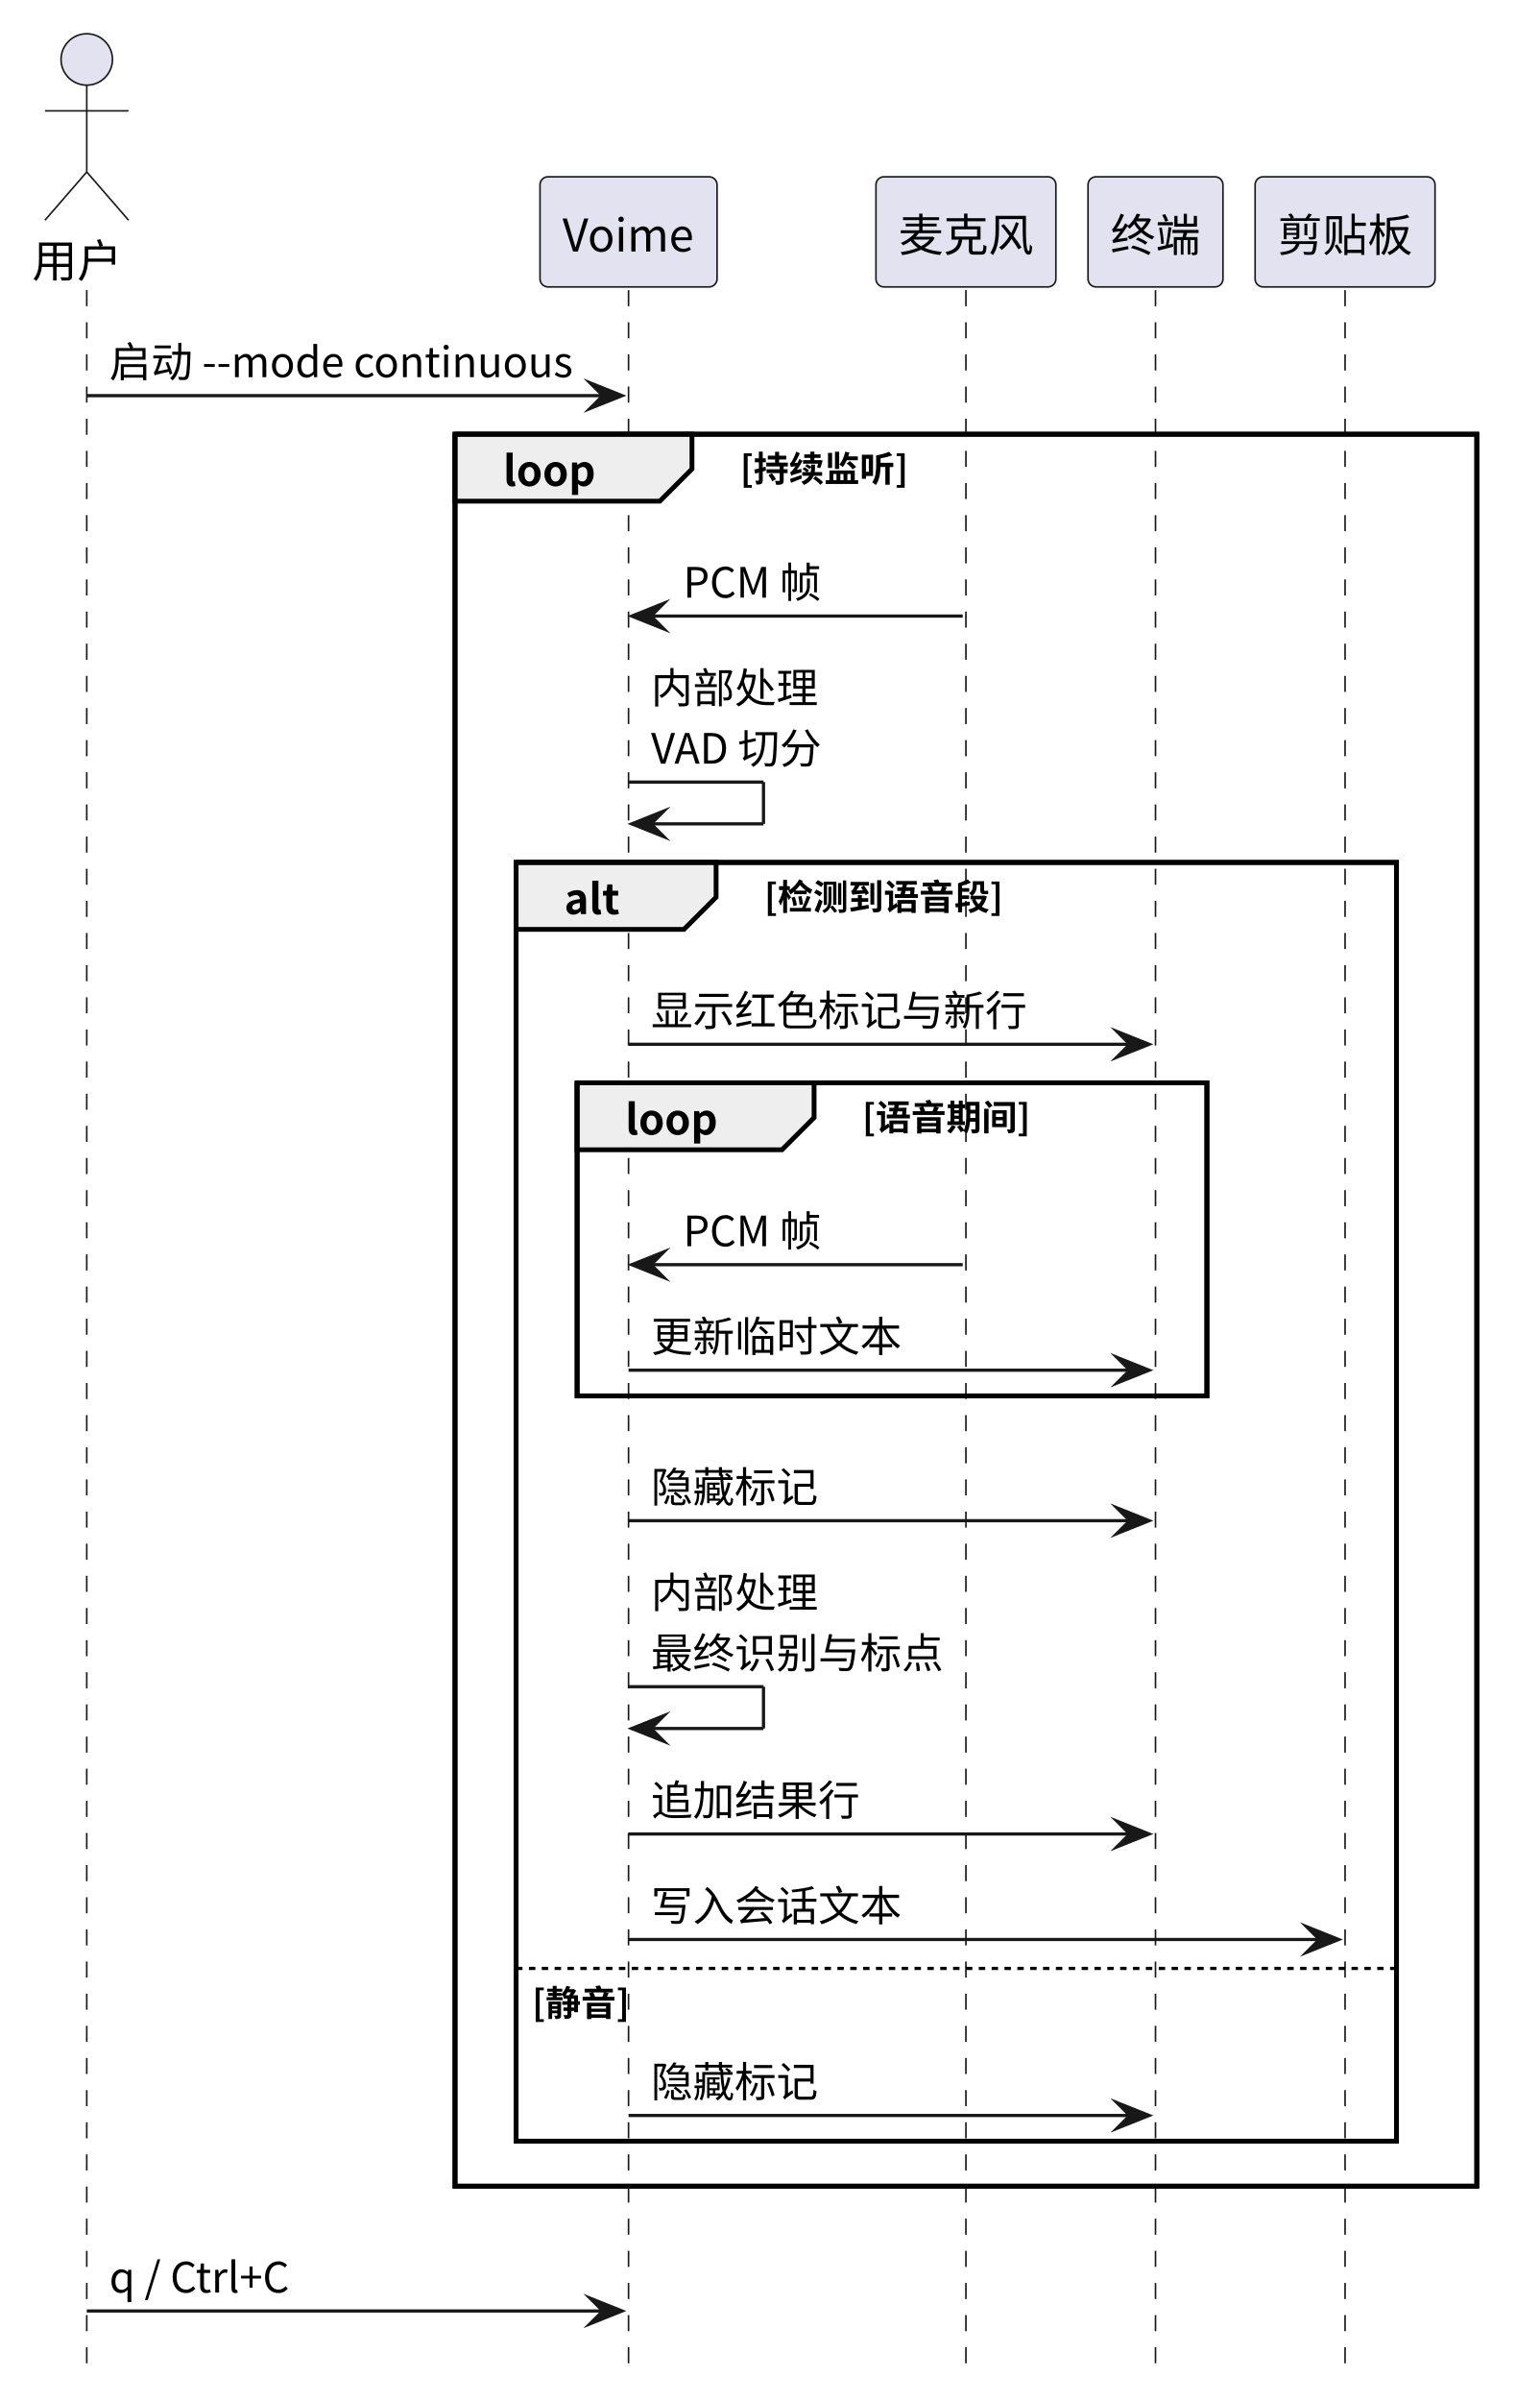
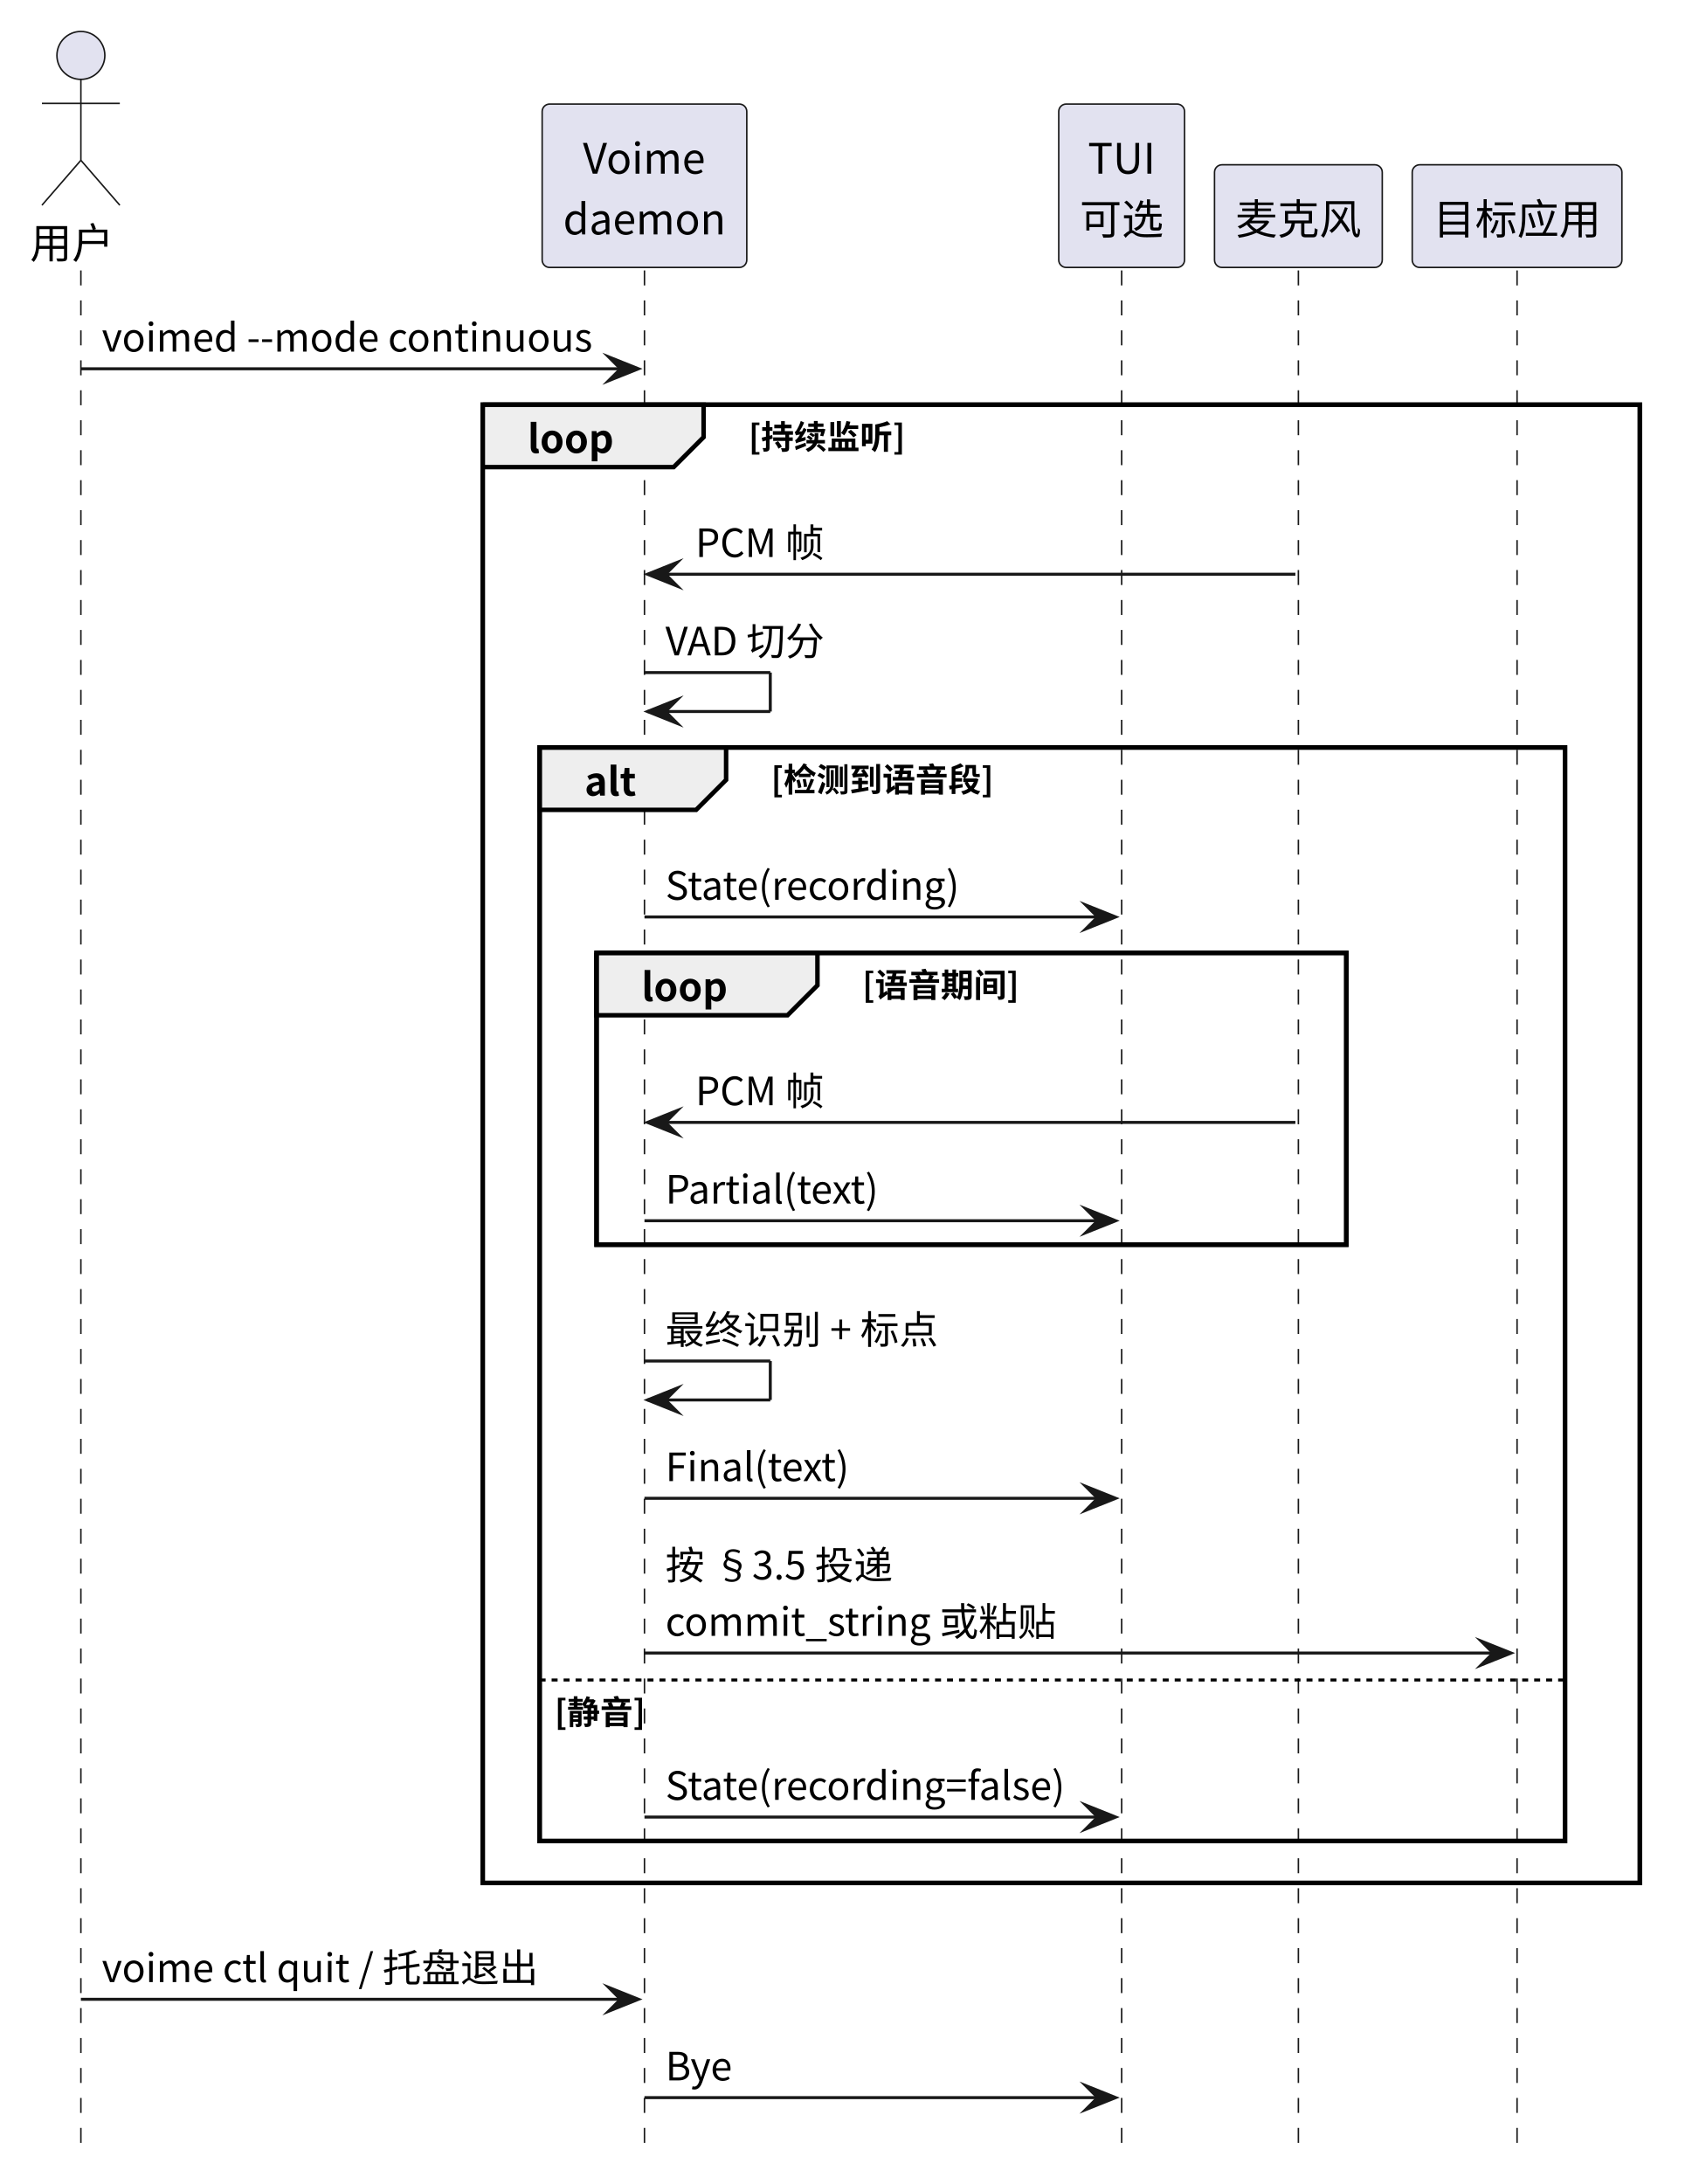
- <svg xmlns="http://www.w3.org/2000/svg" version="1.1" data-diagram-type="SEQUENCE" style="width:479px;height:747px;background:#FFFFFF;" width="479px" height="747px" viewBox="0 0 479 747" zoomAndPan="magnify" preserveAspectRatio="none" contentStyleType="text/css">
+ <svg xmlns="http://www.w3.org/2000/svg" version="1.1" data-diagram-type="SEQUENCE" style="width:567px;height:729px;background:#FFFFFF;" width="567px" height="729px" viewBox="0 0 567 729" zoomAndPan="magnify" preserveAspectRatio="none" contentStyleType="text/css">
  <defs />
  <g font-family="sans-serif" lengthAdjust="spacing">
-     <rect x="141.612" y="135.096" width="318" height="545.072" fill="none" style="stroke:#000;stroke-width:1.5;" />
-     <rect x="160.612" y="268.32" width="274" height="397.848" fill="none" style="stroke:#000;stroke-width:1.5;" />
-     <rect x="179.612" y="336.896" width="196" height="97.4" fill="none" style="stroke:#000;stroke-width:1.5;" />
+     <rect x="161.138" y="135.096" width="386.291" height="493.424" fill="none" style="stroke:#000;stroke-width:1.5;" />
+     <rect x="180.138" y="249.496" width="342.291" height="365.024" fill="none" style="stroke:#000;stroke-width:1.5;" />
+     <rect x="199.138" y="318.072" width="250.291" height="97.4" fill="none" style="stroke:#000;stroke-width:1.5;" />
    <g>
-       <rect x="23.5" y="90.272" width="8" height="646.72" fill="#000" fill-opacity="0" />
-       <line x1="27" y1="90.272" x2="27" y2="736.992" style="stroke:#181818;stroke-width:0.5;stroke-dasharray:5,5;" />
+       <rect x="23.5" y="90.272" width="8" height="627.896" fill="#000" fill-opacity="0" />
+       <line x1="27" y1="90.272" x2="27" y2="718.168" style="stroke:#181818;stroke-width:0.5;stroke-dasharray:5,5;" />
    </g>
    <g>
-       <rect x="192.112" y="90.272" width="8" height="646.72" fill="#000" fill-opacity="0" />
-       <line x1="195.612" y1="90.272" x2="195.612" y2="736.992" style="stroke:#181818;stroke-width:0.5;stroke-dasharray:5,5;" />
+       <rect x="211.638" y="90.272" width="8" height="627.896" fill="#000" fill-opacity="0" />
+       <line x1="215.138" y1="90.272" x2="215.138" y2="718.168" style="stroke:#181818;stroke-width:0.5;stroke-dasharray:5,5;" />
    </g>
    <g>
-       <rect x="297.112" y="90.272" width="8" height="646.72" fill="#000" fill-opacity="0" />
-       <line x1="300.612" y1="90.272" x2="300.612" y2="736.992" style="stroke:#181818;stroke-width:0.5;stroke-dasharray:5,5;" />
+       <rect x="370.929" y="90.272" width="8" height="627.896" fill="#000" fill-opacity="0" />
+       <line x1="374.429" y1="90.272" x2="374.429" y2="718.168" style="stroke:#181818;stroke-width:0.5;stroke-dasharray:5,5;" />
    </g>
    <g>
-       <rect x="356.112" y="90.272" width="8" height="646.72" fill="#000" fill-opacity="0" />
-       <line x1="359.612" y1="90.272" x2="359.612" y2="736.992" style="stroke:#181818;stroke-width:0.5;stroke-dasharray:5,5;" />
+       <rect x="429.929" y="90.272" width="8" height="627.896" fill="#000" fill-opacity="0" />
+       <line x1="433.429" y1="90.272" x2="433.429" y2="718.168" style="stroke:#181818;stroke-width:0.5;stroke-dasharray:5,5;" />
    </g>
    <g>
-       <rect x="415.112" y="90.272" width="8" height="646.72" fill="#000" fill-opacity="0" />
-       <line x1="418.612" y1="90.272" x2="418.612" y2="736.992" style="stroke:#181818;stroke-width:0.5;stroke-dasharray:5,5;" />
+       <rect x="502.929" y="90.272" width="8" height="627.896" fill="#000" fill-opacity="0" />
+       <line x1="506.429" y1="90.272" x2="506.429" y2="718.168" style="stroke:#181818;stroke-width:0.5;stroke-dasharray:5,5;" />
    </g>
    <text x="10" y="86.24" fill="#000" font-size="14" textLength="28" font-family="'Noto Sans CJK SC'">用户</text>
    <ellipse cx="27" cy="18.5" rx="8" ry="8" fill="#E2E2F0" style="stroke:#181818;stroke-width:0.5;" />
    <path d="M27,26.5 L27,53.5 M14,34.5 L40,34.5 M27,53.5 L14,68.5 M27,53.5 L40,68.5" style="stroke:#181818;stroke-width:0.5;" fill="none" />
-     <rect x="168.06" y="55" width="55.104" height="34.272" fill="#E2E2F0" style="stroke:#181818;stroke-width:0.5;" rx="2.5" ry="2.5" />
-     <text x="175.06" y="78.24" fill="#000" font-size="14" textLength="41.104" font-family="'Noto Sans CJK SC'">Voime</text>
-     <rect x="272.612" y="55" width="56" height="34.272" fill="#E2E2F0" style="stroke:#181818;stroke-width:0.5;" rx="2.5" ry="2.5" />
-     <text x="279.612" y="78.24" fill="#000" font-size="14" textLength="42" font-family="'Noto Sans CJK SC'">麦克风</text>
-     <rect x="338.612" y="55" width="42" height="34.272" fill="#E2E2F0" style="stroke:#181818;stroke-width:0.5;" rx="2.5" ry="2.5" />
-     <text x="345.612" y="78.24" fill="#000" font-size="14" textLength="28" font-family="'Noto Sans CJK SC'">终端</text>
-     <rect x="390.612" y="55" width="56" height="34.272" fill="#E2E2F0" style="stroke:#181818;stroke-width:0.5;" rx="2.5" ry="2.5" />
-     <text x="397.612" y="78.24" fill="#000" font-size="14" textLength="42" font-family="'Noto Sans CJK SC'">剪贴板</text>
-     <polygon points="183.612,119.096,193.612,123.096,183.612,127.096,187.612,123.096" fill="#181818" style="stroke:#181818;stroke-width:1;stroke-linejoin:miter;stroke-miterlimit:10;" />
-     <line x1="27" y1="123.096" x2="189.612" y2="123.096" style="stroke:#181818;stroke-width:1;" />
-     <text x="34" y="117.352" fill="#000" font-size="13" textLength="144.612" font-family="'Noto Sans CJK SC'">启动 --mode continuous</text>
-     <path d="M141.612,135.096 L215.355,135.096 L215.355,145.92 L205.355,155.92 L141.612,155.92 L141.612,135.096" style="stroke:#000;stroke-width:1.5;" fill="#EEE" />
-     <rect x="141.612" y="135.096" width="318" height="545.072" fill="none" style="stroke:#000;stroke-width:1.5;" />
-     <text x="156.612" y="151.176" fill="#000" font-size="13" textLength="28.743" font-weight="700" font-family="'Noto Sans CJK SC'">loop</text>
-     <text x="230.355" y="149.856" fill="#000" font-size="11" textLength="52.316" font-weight="700" font-family="'Noto Sans CJK SC'">[持续监听]</text>
-     <polygon points="206.612,187.672,196.612,191.672,206.612,195.672,202.612,191.672" fill="#181818" style="stroke:#181818;stroke-width:1;stroke-linejoin:miter;stroke-miterlimit:10;" />
-     <line x1="200.612" y1="191.672" x2="299.612" y2="191.672" style="stroke:#181818;stroke-width:1;" />
-     <text x="212.612" y="185.928" fill="#000" font-size="13" textLength="42.991" font-family="'Noto Sans CJK SC'">PCM 帧</text>
-     <line x1="195.612" y1="243.32" x2="237.612" y2="243.32" style="stroke:#181818;stroke-width:1;" />
-     <line x1="237.612" y1="243.32" x2="237.612" y2="256.32" style="stroke:#181818;stroke-width:1;" />
-     <line x1="196.612" y1="256.32" x2="237.612" y2="256.32" style="stroke:#181818;stroke-width:1;" />
-     <polygon points="206.612,252.32,196.612,256.32,206.612,260.32,202.612,256.32" fill="#181818" style="stroke:#181818;stroke-width:1;stroke-linejoin:miter;stroke-miterlimit:10;" />
-     <text x="202.612" y="218.752" fill="#000" font-size="13" textLength="52" font-family="'Noto Sans CJK SC'">内部处理</text>
-     <text x="202.612" y="237.576" fill="#000" font-size="13" textLength="53.235" font-family="'Noto Sans CJK SC'">VAD 切分</text>
-     <path d="M160.612,268.32 L222.863,268.32 L222.863,279.144 L212.863,289.144 L160.612,289.144 L160.612,268.32" style="stroke:#000;stroke-width:1.5;" fill="#EEE" />
-     <rect x="160.612" y="268.32" width="274" height="397.848" fill="none" style="stroke:#000;stroke-width:1.5;" />
-     <text x="175.612" y="284.4" fill="#000" font-size="13" textLength="17.251" font-weight="700" font-family="'Noto Sans CJK SC'">alt</text>
-     <text x="237.863" y="283.08" fill="#000" font-size="11" textLength="74.315" font-weight="700" font-family="'Noto Sans CJK SC'">[检测到语音段]</text>
-     <polygon points="347.612,320.896,357.612,324.896,347.612,328.896,351.612,324.896" fill="#181818" style="stroke:#181818;stroke-width:1;stroke-linejoin:miter;stroke-miterlimit:10;" />
-     <line x1="195.612" y1="324.896" x2="353.612" y2="324.896" style="stroke:#181818;stroke-width:1;" />
-     <text x="202.612" y="319.152" fill="#000" font-size="13" textLength="117" font-family="'Noto Sans CJK SC'">显示红色标记与新行</text>
-     <path d="M179.612,336.896 L253.355,336.896 L253.355,347.72 L243.355,357.72 L179.612,357.72 L179.612,336.896" style="stroke:#000;stroke-width:1.5;" fill="#EEE" />
-     <rect x="179.612" y="336.896" width="196" height="97.4" fill="none" style="stroke:#000;stroke-width:1.5;" />
-     <text x="194.612" y="352.976" fill="#000" font-size="13" textLength="28.743" font-weight="700" font-family="'Noto Sans CJK SC'">loop</text>
-     <text x="268.355" y="351.656" fill="#000" font-size="11" textLength="52.316" font-weight="700" font-family="'Noto Sans CJK SC'">[语音期间]</text>
-     <polygon points="206.612,389.472,196.612,393.472,206.612,397.472,202.612,393.472" fill="#181818" style="stroke:#181818;stroke-width:1;stroke-linejoin:miter;stroke-miterlimit:10;" />
-     <line x1="200.612" y1="393.472" x2="299.612" y2="393.472" style="stroke:#181818;stroke-width:1;" />
-     <text x="212.612" y="387.728" fill="#000" font-size="13" textLength="42.991" font-family="'Noto Sans CJK SC'">PCM 帧</text>
-     <polygon points="347.612,422.296,357.612,426.296,347.612,430.296,351.612,426.296" fill="#181818" style="stroke:#181818;stroke-width:1;stroke-linejoin:miter;stroke-miterlimit:10;" />
-     <line x1="195.612" y1="426.296" x2="353.612" y2="426.296" style="stroke:#181818;stroke-width:1;" />
-     <text x="202.612" y="420.552" fill="#000" font-size="13" textLength="78" font-family="'Noto Sans CJK SC'">更新临时文本</text>
-     <polygon points="347.612,469.12,357.612,473.12,347.612,477.12,351.612,473.12" fill="#181818" style="stroke:#181818;stroke-width:1;stroke-linejoin:miter;stroke-miterlimit:10;" />
-     <line x1="195.612" y1="473.12" x2="353.612" y2="473.12" style="stroke:#181818;stroke-width:1;" />
-     <text x="202.612" y="467.376" fill="#000" font-size="13" textLength="52" font-family="'Noto Sans CJK SC'">隐藏标记</text>
-     <line x1="195.612" y1="524.768" x2="237.612" y2="524.768" style="stroke:#181818;stroke-width:1;" />
-     <line x1="237.612" y1="524.768" x2="237.612" y2="537.768" style="stroke:#181818;stroke-width:1;" />
-     <line x1="196.612" y1="537.768" x2="237.612" y2="537.768" style="stroke:#181818;stroke-width:1;" />
-     <polygon points="206.612,533.768,196.612,537.768,206.612,541.768,202.612,537.768" fill="#181818" style="stroke:#181818;stroke-width:1;stroke-linejoin:miter;stroke-miterlimit:10;" />
-     <text x="202.612" y="500.2" fill="#000" font-size="13" textLength="52" font-family="'Noto Sans CJK SC'">内部处理</text>
-     <text x="202.612" y="519.024" fill="#000" font-size="13" textLength="91" font-family="'Noto Sans CJK SC'">最终识别与标点</text>
-     <polygon points="347.612,566.592,357.612,570.592,347.612,574.592,351.612,570.592" fill="#181818" style="stroke:#181818;stroke-width:1;stroke-linejoin:miter;stroke-miterlimit:10;" />
-     <line x1="195.612" y1="570.592" x2="353.612" y2="570.592" style="stroke:#181818;stroke-width:1;" />
-     <text x="202.612" y="564.848" fill="#000" font-size="13" textLength="65" font-family="'Noto Sans CJK SC'">追加结果行</text>
-     <polygon points="406.612,599.416,416.612,603.416,406.612,607.416,410.612,603.416" fill="#181818" style="stroke:#181818;stroke-width:1;stroke-linejoin:miter;stroke-miterlimit:10;" />
-     <line x1="195.612" y1="603.416" x2="412.612" y2="603.416" style="stroke:#181818;stroke-width:1;" />
-     <text x="202.612" y="597.672" fill="#000" font-size="13" textLength="78" font-family="'Noto Sans CJK SC'">写入会话文本</text>
-     <line x1="160.612" y1="612.416" x2="434.612" y2="612.416" style="stroke:#000;stroke-width:1;stroke-dasharray:2,2;" />
-     <text x="165.612" y="627.176" fill="#000" font-size="11" textLength="30.316" font-weight="700" font-family="'Noto Sans CJK SC'">[静音]</text>
-     <polygon points="347.612,654.168,357.612,658.168,347.612,662.168,351.612,658.168" fill="#181818" style="stroke:#181818;stroke-width:1;stroke-linejoin:miter;stroke-miterlimit:10;" />
-     <line x1="195.612" y1="658.168" x2="353.612" y2="658.168" style="stroke:#181818;stroke-width:1;" />
-     <text x="202.612" y="652.424" fill="#000" font-size="13" textLength="52" font-family="'Noto Sans CJK SC'">隐藏标记</text>
-     <polygon points="183.612,714.992,193.612,718.992,183.612,722.992,187.612,718.992" fill="#181818" style="stroke:#181818;stroke-width:1;stroke-linejoin:miter;stroke-miterlimit:10;" />
-     <line x1="27" y1="718.992" x2="189.612" y2="718.992" style="stroke:#181818;stroke-width:1;" />
-     <text x="34" y="713.248" fill="#000" font-size="13" textLength="56.42" font-family="'Noto Sans CJK SC'">q / Ctrl+C</text>
+     <rect x="180.985" y="34.728" width="68.306" height="54.544" fill="#E2E2F0" style="stroke:#181818;stroke-width:0.5;" rx="2.5" ry="2.5" />
+     <text x="194.586" y="57.968" fill="#000" font-size="14" textLength="41.104" font-family="'Noto Sans CJK SC'">Voime</text>
+     <text x="187.985" y="78.24" fill="#000" font-size="14" textLength="54.306" font-family="'Noto Sans CJK SC'">daemon</text>
+     <rect x="353.429" y="34.728" width="42" height="54.544" fill="#E2E2F0" style="stroke:#181818;stroke-width:0.5;" rx="2.5" ry="2.5" />
+     <text x="363.138" y="57.968" fill="#000" font-size="14" textLength="22.582" font-family="'Noto Sans CJK SC'">TUI</text>
+     <text x="360.429" y="78.24" fill="#000" font-size="14" textLength="28" font-family="'Noto Sans CJK SC'">可选</text>
+     <rect x="405.429" y="55" width="56" height="34.272" fill="#E2E2F0" style="stroke:#181818;stroke-width:0.5;" rx="2.5" ry="2.5" />
+     <text x="412.429" y="78.24" fill="#000" font-size="14" textLength="42" font-family="'Noto Sans CJK SC'">麦克风</text>
+     <rect x="471.429" y="55" width="70" height="34.272" fill="#E2E2F0" style="stroke:#181818;stroke-width:0.5;" rx="2.5" ry="2.5" />
+     <text x="478.429" y="78.24" fill="#000" font-size="14" textLength="56" font-family="'Noto Sans CJK SC'">目标应用</text>
+     <polygon points="203.138,119.096,213.138,123.096,203.138,127.096,207.138,123.096" fill="#181818" style="stroke:#181818;stroke-width:1;stroke-linejoin:miter;stroke-miterlimit:10;" />
+     <line x1="27" y1="123.096" x2="209.138" y2="123.096" style="stroke:#181818;stroke-width:1;" />
+     <text x="34" y="117.352" fill="#000" font-size="13" textLength="164.138" font-family="'Noto Sans CJK SC'">voimed --mode continuous</text>
+     <path d="M161.138,135.096 L234.881,135.096 L234.881,145.92 L224.881,155.92 L161.138,155.92 L161.138,135.096" style="stroke:#000;stroke-width:1.5;" fill="#EEE" />
+     <rect x="161.138" y="135.096" width="386.291" height="493.424" fill="none" style="stroke:#000;stroke-width:1.5;" />
+     <text x="176.138" y="151.176" fill="#000" font-size="13" textLength="28.743" font-weight="700" font-family="'Noto Sans CJK SC'">loop</text>
+     <text x="249.881" y="149.856" fill="#000" font-size="11" textLength="52.316" font-weight="700" font-family="'Noto Sans CJK SC'">[持续监听]</text>
+     <polygon points="226.138,187.672,216.138,191.672,226.138,195.672,222.138,191.672" fill="#181818" style="stroke:#181818;stroke-width:1;stroke-linejoin:miter;stroke-miterlimit:10;" />
+     <line x1="220.138" y1="191.672" x2="432.429" y2="191.672" style="stroke:#181818;stroke-width:1;" />
+     <text x="232.138" y="185.928" fill="#000" font-size="13" textLength="42.991" font-family="'Noto Sans CJK SC'">PCM 帧</text>
+     <line x1="215.138" y1="224.496" x2="257.138" y2="224.496" style="stroke:#181818;stroke-width:1;" />
+     <line x1="257.138" y1="224.496" x2="257.138" y2="237.496" style="stroke:#181818;stroke-width:1;" />
+     <line x1="216.138" y1="237.496" x2="257.138" y2="237.496" style="stroke:#181818;stroke-width:1;" />
+     <polygon points="226.138,233.496,216.138,237.496,226.138,241.496,222.138,237.496" fill="#181818" style="stroke:#181818;stroke-width:1;stroke-linejoin:miter;stroke-miterlimit:10;" />
+     <text x="222.138" y="218.752" fill="#000" font-size="13" textLength="53.235" font-family="'Noto Sans CJK SC'">VAD 切分</text>
+     <path d="M180.138,249.496 L242.389,249.496 L242.389,260.32 L232.389,270.32 L180.138,270.32 L180.138,249.496" style="stroke:#000;stroke-width:1.5;" fill="#EEE" />
+     <rect x="180.138" y="249.496" width="342.291" height="365.024" fill="none" style="stroke:#000;stroke-width:1.5;" />
+     <text x="195.138" y="265.576" fill="#000" font-size="13" textLength="17.251" font-weight="700" font-family="'Noto Sans CJK SC'">alt</text>
+     <text x="257.389" y="264.256" fill="#000" font-size="11" textLength="74.315" font-weight="700" font-family="'Noto Sans CJK SC'">[检测到语音段]</text>
+     <polygon points="362.429,302.072,372.429,306.072,362.429,310.072,366.429,306.072" fill="#181818" style="stroke:#181818;stroke-width:1;stroke-linejoin:miter;stroke-miterlimit:10;" />
+     <line x1="215.138" y1="306.072" x2="368.429" y2="306.072" style="stroke:#181818;stroke-width:1;" />
+     <text x="222.138" y="300.328" fill="#000" font-size="13" textLength="99.554" font-family="'Noto Sans CJK SC'">State(recording)</text>
+     <path d="M199.138,318.072 L272.881,318.072 L272.881,328.896 L262.881,338.896 L199.138,338.896 L199.138,318.072" style="stroke:#000;stroke-width:1.5;" fill="#EEE" />
+     <rect x="199.138" y="318.072" width="250.291" height="97.4" fill="none" style="stroke:#000;stroke-width:1.5;" />
+     <text x="214.138" y="334.152" fill="#000" font-size="13" textLength="28.743" font-weight="700" font-family="'Noto Sans CJK SC'">loop</text>
+     <text x="287.881" y="332.832" fill="#000" font-size="11" textLength="52.316" font-weight="700" font-family="'Noto Sans CJK SC'">[语音期间]</text>
+     <polygon points="226.138,370.648,216.138,374.648,226.138,378.648,222.138,374.648" fill="#181818" style="stroke:#181818;stroke-width:1;stroke-linejoin:miter;stroke-miterlimit:10;" />
+     <line x1="220.138" y1="374.648" x2="432.429" y2="374.648" style="stroke:#181818;stroke-width:1;" />
+     <text x="232.138" y="368.904" fill="#000" font-size="13" textLength="42.991" font-family="'Noto Sans CJK SC'">PCM 帧</text>
+     <polygon points="362.429,403.472,372.429,407.472,362.429,411.472,366.429,407.472" fill="#181818" style="stroke:#181818;stroke-width:1;stroke-linejoin:miter;stroke-miterlimit:10;" />
+     <line x1="215.138" y1="407.472" x2="368.429" y2="407.472" style="stroke:#181818;stroke-width:1;" />
+     <text x="222.138" y="401.728" fill="#000" font-size="13" textLength="72.345" font-family="'Noto Sans CJK SC'">Partial(text)</text>
+     <line x1="215.138" y1="454.296" x2="257.138" y2="454.296" style="stroke:#181818;stroke-width:1;" />
+     <line x1="257.138" y1="454.296" x2="257.138" y2="467.296" style="stroke:#181818;stroke-width:1;" />
+     <line x1="216.138" y1="467.296" x2="257.138" y2="467.296" style="stroke:#181818;stroke-width:1;" />
+     <polygon points="226.138,463.296,216.138,467.296,226.138,471.296,222.138,467.296" fill="#181818" style="stroke:#181818;stroke-width:1;stroke-linejoin:miter;stroke-miterlimit:10;" />
+     <text x="222.138" y="448.552" fill="#000" font-size="13" textLength="91.039" font-family="'Noto Sans CJK SC'">最终识别 + 标点</text>
+     <polygon points="362.429,496.12,372.429,500.12,362.429,504.12,366.429,500.12" fill="#181818" style="stroke:#181818;stroke-width:1;stroke-linejoin:miter;stroke-miterlimit:10;" />
+     <line x1="215.138" y1="500.12" x2="368.429" y2="500.12" style="stroke:#181818;stroke-width:1;" />
+     <text x="222.138" y="494.376" fill="#000" font-size="13" textLength="61.958" font-family="'Noto Sans CJK SC'">Final(text)</text>
+     <polygon points="494.429,547.768,504.429,551.768,494.429,555.768,498.429,551.768" fill="#181818" style="stroke:#181818;stroke-width:1;stroke-linejoin:miter;stroke-miterlimit:10;" />
+     <line x1="215.138" y1="551.768" x2="500.429" y2="551.768" style="stroke:#181818;stroke-width:1;" />
+     <text x="222.138" y="527.2" fill="#000" font-size="13" textLength="75.868" font-family="'Noto Sans CJK SC'">按 §3.5 投递</text>
+     <text x="222.138" y="546.024" fill="#000" font-size="13" textLength="131.105" font-family="'Noto Sans CJK SC'">commit_string 或粘贴</text>
+     <line x1="180.138" y1="560.768" x2="522.429" y2="560.768" style="stroke:#000;stroke-width:1;stroke-dasharray:2,2;" />
+     <text x="185.138" y="575.528" fill="#000" font-size="11" textLength="30.316" font-weight="700" font-family="'Noto Sans CJK SC'">[静音]</text>
+     <polygon points="362.429,602.52,372.429,606.52,362.429,610.52,366.429,606.52" fill="#181818" style="stroke:#181818;stroke-width:1;stroke-linejoin:miter;stroke-miterlimit:10;" />
+     <line x1="215.138" y1="606.52" x2="368.429" y2="606.52" style="stroke:#181818;stroke-width:1;" />
+     <text x="222.138" y="600.776" fill="#000" font-size="13" textLength="135.291" font-family="'Noto Sans CJK SC'">State(recording=false)</text>
+     <polygon points="203.138,663.344,213.138,667.344,203.138,671.344,207.138,667.344" fill="#181818" style="stroke:#181818;stroke-width:1;stroke-linejoin:miter;stroke-miterlimit:10;" />
+     <line x1="27" y1="667.344" x2="209.138" y2="667.344" style="stroke:#181818;stroke-width:1;" />
+     <text x="34" y="661.6" fill="#000" font-size="13" textLength="145.86" font-family="'Noto Sans CJK SC'">voime ctl quit / 托盘退出</text>
+     <polygon points="362.429,696.168,372.429,700.168,362.429,704.168,366.429,700.168" fill="#181818" style="stroke:#181818;stroke-width:1;stroke-linejoin:miter;stroke-miterlimit:10;" />
+     <line x1="215.138" y1="700.168" x2="368.429" y2="700.168" style="stroke:#181818;stroke-width:1;" />
+     <text x="222.138" y="694.424" fill="#000" font-size="13" textLength="22.516" font-family="'Noto Sans CJK SC'">Bye</text>
  </g>
</svg>
